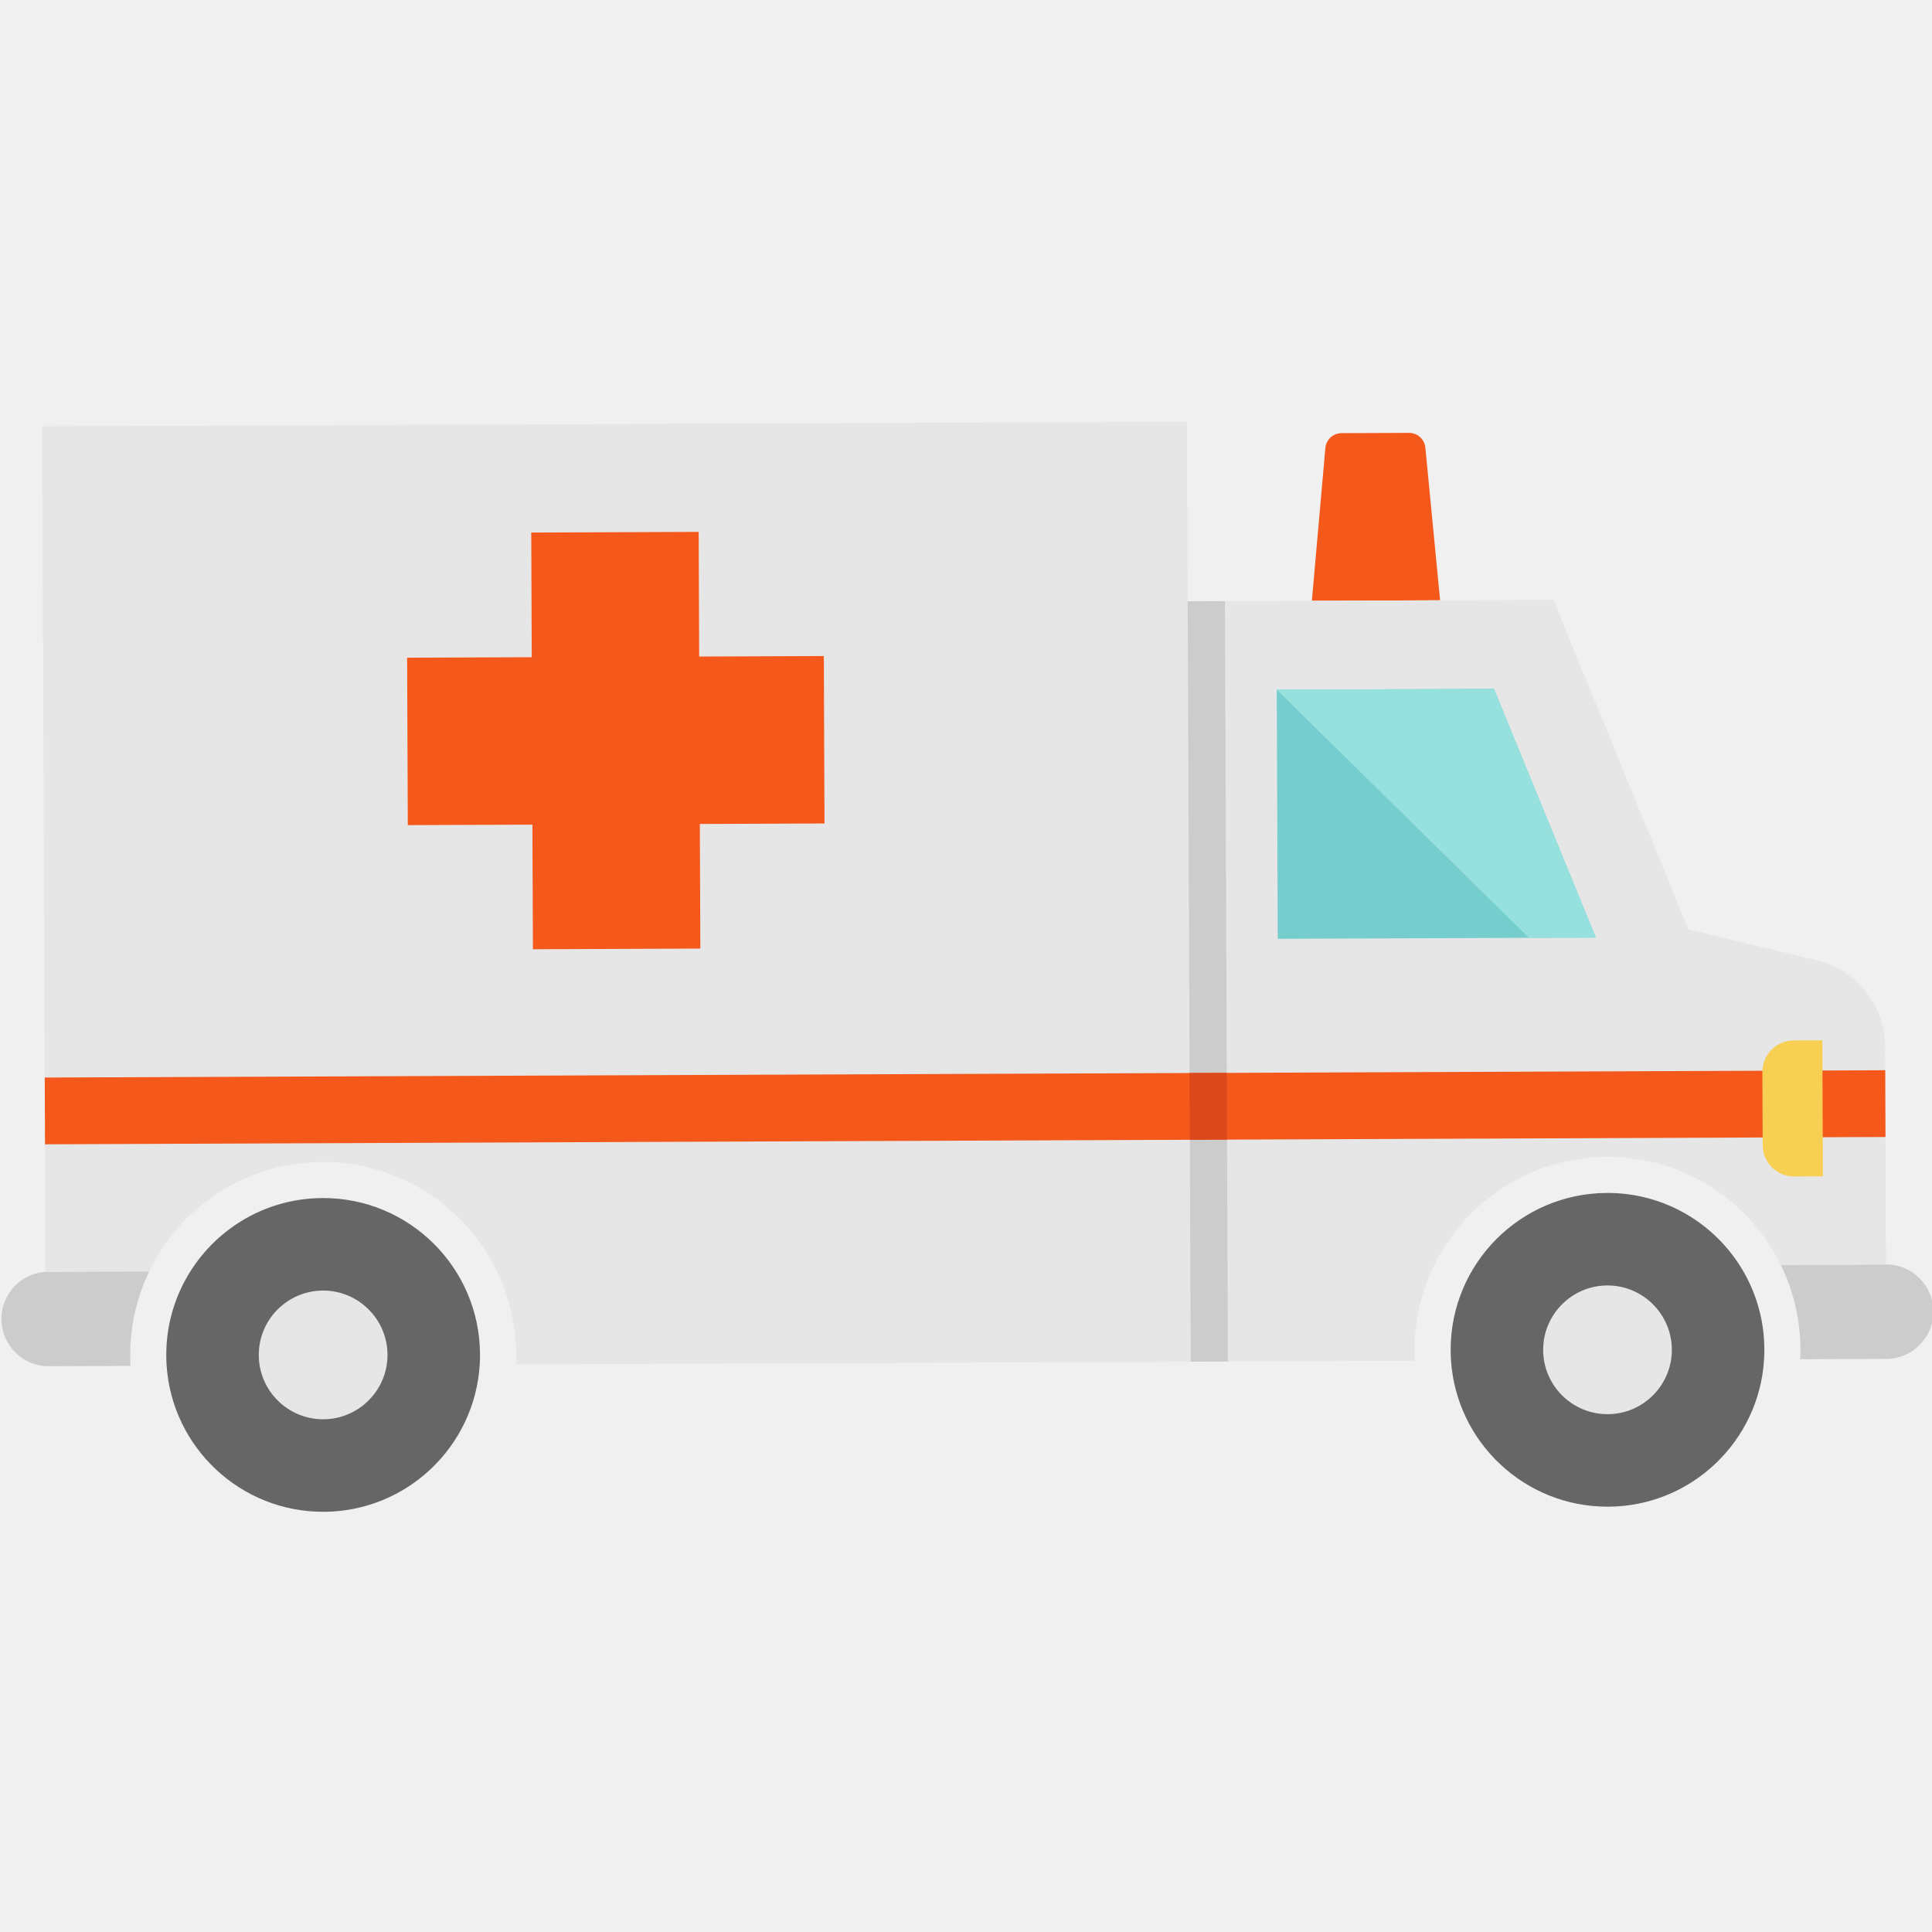
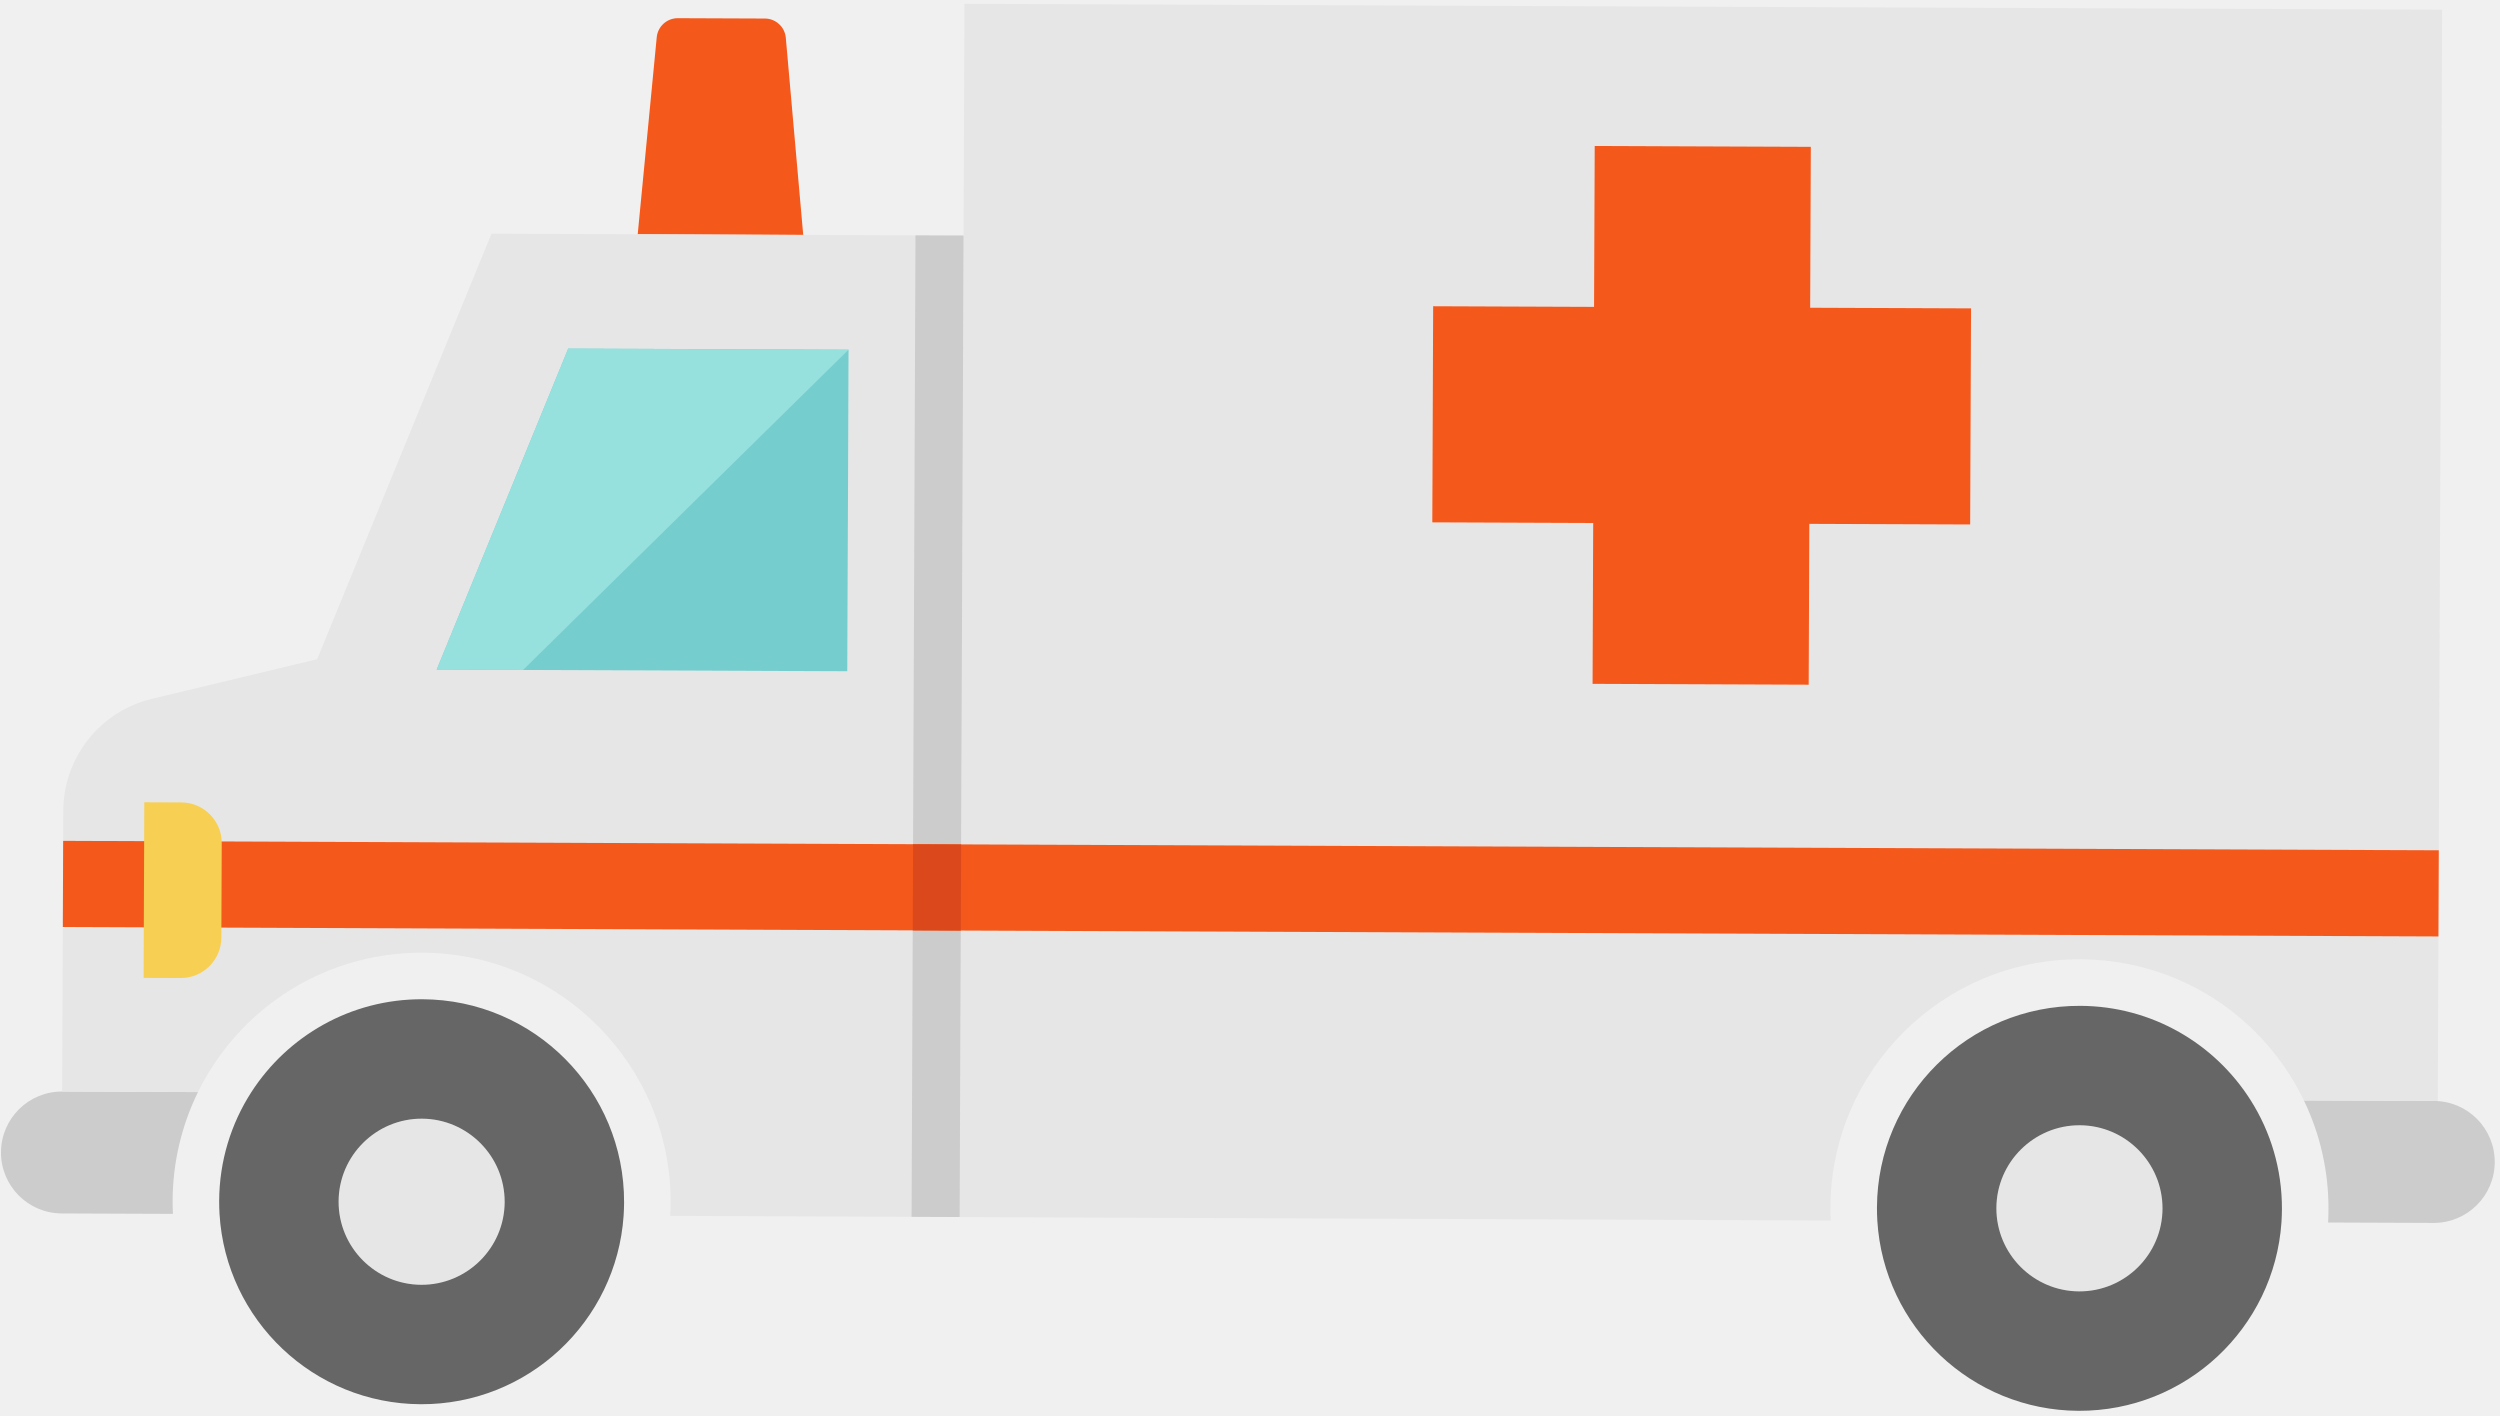
- <svg xmlns="http://www.w3.org/2000/svg" width="800" height="800" viewBox="0 0 800 800" fill="none">
-   <g id="ambulance-svgrepo-com (1) 1" clip-path="url(#clip0_2_2)">
-     <g id="SVGRepo_iconCarrier">
-       <g id="Group">
-         <g id="left-wheel">
-           <path id="Vector" d="M133.699 534.397C148.383 534.338 160.394 546.254 160.452 560.937C160.51 575.638 148.595 587.632 133.911 587.69C119.211 587.748 107.217 575.85 107.159 561.149C107.1 546.465 118.999 534.455 133.699 534.397Z" fill="#E6E6E6" />
-           <path id="Vector_2" d="M78.88 526.368C90.34 508.254 110.518 496.178 133.547 496.086C169.419 495.944 198.62 524.914 198.763 560.785C198.768 562.212 198.724 563.623 198.647 565.017C196.591 598.923 168.508 625.864 134.063 626.001C99.619 626.137 71.323 599.42 68.998 565.532C68.909 564.138 68.854 562.728 68.848 561.301C68.797 548.459 72.483 536.465 78.88 526.368ZM160.452 560.937C160.394 546.254 148.383 534.338 133.699 534.397C118.999 534.455 107.1 546.465 107.159 561.149C107.217 575.85 119.211 587.748 133.911 587.69C148.595 587.631 160.51 575.638 160.452 560.937Z" fill="#666666" />
-         </g>
-         <g id="right-wheel">
-           <path id="Vector_3" d="M665.535 532.283C680.219 532.225 692.213 544.14 692.271 558.824C692.33 573.525 680.431 585.518 665.747 585.576C651.047 585.635 639.053 573.736 638.995 559.036C638.936 544.352 650.835 532.342 665.535 532.283Z" fill="#E6E6E6" />
-           <path id="Vector_4" d="M720.289 523.82C726.75 533.865 730.531 545.83 730.582 558.672C730.587 560.082 730.543 561.493 730.466 562.887C728.427 596.809 700.361 623.75 665.899 623.887C631.438 624.024 603.142 597.307 600.834 563.402C600.745 562.008 600.69 560.598 600.684 559.188C600.541 523.316 629.511 494.115 665.383 493.973C688.413 493.881 708.686 505.797 720.289 523.82ZM692.271 558.824C692.213 544.14 680.219 532.225 665.535 532.283C650.835 532.342 638.936 544.352 638.995 559.036C639.053 573.736 651.047 585.635 665.747 585.576C680.431 585.518 692.33 573.525 692.271 558.824Z" fill="#666666" />
-         </g>
-         <g id="light">
-           <path id="Vector_5" d="M590.211 185.367L596.314 248.567L543.22 248.778L548.806 185.534C549.114 182.048 552.025 179.372 555.524 179.358L583.443 179.247C586.941 179.233 589.875 181.886 590.211 185.367Z" fill="#F4581B" />
-         </g>
-         <g id="body">
-           <path id="Vector_6" d="M53.916 561.361C53.921 562.721 53.96 564.098 54.032 565.591L20.218 565.726C9.416 565.769 0.621 557.043 0.578 546.242C0.557 540.849 2.727 535.946 6.247 532.381C9.784 528.833 14.67 526.623 20.062 526.602L61.807 526.436C56.574 537.275 53.867 549.182 53.916 561.361Z" fill="#CCCCCC" />
-           <path id="Vector_7" d="M800.572 543.046L800.572 543.063C800.615 553.847 791.906 562.643 781.104 562.686L745.415 562.827C745.492 561.35 745.52 559.973 745.515 558.613C745.466 546.451 742.681 534.565 737.379 523.752L780.949 523.579C791.75 523.536 800.529 532.261 800.572 543.046Z" fill="#CCCCCC" />
-           <path id="Vector_8" d="M752.192 397.609L699.146 384.878L643.219 248.381L491.785 248.983L493.036 563.83L585.884 563.461C585.795 561.968 585.757 560.608 585.751 559.247C585.576 515.196 621.272 479.215 665.324 479.04C692.734 478.931 717.975 492.652 732.85 515.739C734.52 518.337 736.04 521.003 737.379 523.752L780.949 523.579L780.591 433.501C780.523 416.412 768.8 401.592 752.192 397.609ZM529.075 388.756L528.665 285.588L618.61 285.23L660.815 388.233L529.075 388.756Z" fill="#E6E6E6" />
-           <path id="Vector_9" d="M17.46 176.518L18.851 526.607L61.807 526.436C63.124 523.677 64.623 520.983 66.272 518.371C80.947 495.183 106.078 481.262 133.488 481.153C177.539 480.978 213.52 516.674 213.695 560.726C213.701 562.103 213.673 563.497 213.596 564.957L493.036 563.847L491.49 174.635L17.46 176.518ZM341.411 340.986L289.794 341.192L289.999 392.792L220.661 393.068L220.456 341.467L168.856 341.672L168.58 272.335L220.181 272.13L219.976 220.512L289.313 220.237L289.518 271.854L341.136 271.649L341.411 340.986Z" fill="#E6E6E6" />
-           <path id="Vector_10" d="M618.61 285.23L660.815 388.233L529.075 388.756L528.665 285.588L618.61 285.23Z" fill="#76CDCE" />
-           <path id="Vector_11" d="M341.136 271.649L341.411 340.986L289.794 341.192L289.999 392.792L220.661 393.068L220.456 341.467L168.856 341.672L168.58 272.335L220.181 272.13L219.976 220.512L289.313 220.237L289.518 271.854L341.136 271.649Z" fill="#F4581B" />
-           <path id="Vector_12" d="M507.204 248.922L491.785 248.983L493.036 563.83L508.455 563.769L507.204 248.922Z" fill="#CCCCCC" />
-           <path id="Vector_13" d="M780.629 443.158L18.531 446.186L18.641 473.828L780.739 470.8L780.629 443.158Z" fill="#F4581B" />
-           <path id="Vector_14" d="M507.975 444.241L492.561 444.302L492.671 471.944L508.085 471.883L507.975 444.241Z" fill="#DB481B" />
-           <path id="Vector_15" d="M528.665 285.588L633.095 388.343L660.815 388.233L618.61 285.23L528.665 285.588Z" fill="#96E0DE" />
-           <path id="Vector_16" d="M754.821 487.113L742.957 487.16C735.763 487.189 729.91 481.38 729.881 474.188L729.761 443.907C729.732 436.713 735.541 430.86 742.734 430.831L754.597 430.784L754.821 487.113Z" fill="#F7CF52" />
-         </g>
+ <svg xmlns="http://www.w3.org/2000/svg" width="802" height="454" viewBox="0 0 802 454" fill="none">
+   <g id="SVGRepo_iconCarrier">
+     <g id="Group">
+       <g id="left-wheel">
+         <path id="Vector" d="M667.191 360.984C652.508 360.926 640.497 372.841 640.439 387.525C640.38 402.226 652.296 414.219 666.98 414.278C681.68 414.336 693.674 402.437 693.732 387.737C693.79 373.053 681.892 361.043 667.191 360.984Z" fill="#E6E6E6" />
+         <path id="Vector_2" d="M722.01 352.956C710.551 334.842 690.373 322.765 667.344 322.674C631.472 322.531 602.271 351.501 602.128 387.373C602.123 388.8 602.167 390.21 602.244 391.604C604.3 425.51 632.383 452.451 666.827 452.588C701.272 452.725 729.568 426.008 731.893 392.12C731.982 390.726 732.037 389.316 732.043 387.889C732.094 375.047 728.408 363.053 722.01 352.956ZM640.439 387.525C640.497 372.841 652.508 360.926 667.191 360.984C681.892 361.043 693.79 373.053 693.732 387.737C693.674 402.437 681.68 414.336 666.98 414.278C652.296 414.219 640.38 402.225 640.439 387.525Z" fill="#666666" />
+       </g>
+       <g id="right-wheel">
+         <path id="Vector_3" d="M135.355 358.871C120.672 358.813 108.678 370.728 108.62 385.412C108.561 400.112 120.46 412.106 135.144 412.164C149.844 412.223 161.838 400.324 161.896 385.624C161.954 370.94 150.056 358.93 135.355 358.871Z" fill="#E6E6E6" />
+         <path id="Vector_4" d="M80.602 350.407C74.141 360.453 70.36 372.417 70.309 385.26C70.303 386.67 70.348 388.08 70.425 389.474C72.464 423.397 100.53 450.338 134.992 450.475C169.453 450.612 197.749 423.895 200.057 389.99C200.146 388.596 200.201 387.186 200.207 385.776C200.349 349.904 171.379 320.703 135.508 320.56C112.478 320.469 92.205 332.384 80.602 350.407ZM108.62 385.412C108.678 370.728 120.672 358.813 135.356 358.871C150.056 358.929 161.955 370.94 161.896 385.624C161.838 400.324 149.844 412.223 135.144 412.164C120.46 412.106 108.561 400.112 108.62 385.412Z" fill="#666666" />
+       </g>
+       <g id="light">
+         <path id="Vector_5" d="M210.68 11.955L204.577 75.155L257.671 75.366L252.085 12.121C251.777 8.636 248.866 5.959 245.367 5.946L217.448 5.835C213.95 5.821 211.016 8.474 210.68 11.955Z" fill="#F4581B" />
+       </g>
+       <g id="body">
+         <path id="Vector_6" d="M746.975 387.948C746.97 389.309 746.931 390.686 746.859 392.179L780.673 392.313C791.474 392.356 800.27 383.631 800.313 372.829C800.334 367.437 798.163 362.534 794.644 358.969C791.107 355.421 786.221 353.211 780.829 353.19L739.084 353.024C744.317 363.863 747.024 375.77 746.975 387.948Z" fill="#CCCCCC" />
+         <path id="Vector_7" d="M0.319 369.634L0.319 369.65C0.276 380.435 8.985 389.23 19.787 389.273L55.476 389.415C55.399 387.938 55.371 386.561 55.376 385.2C55.425 373.038 58.21 361.153 63.512 350.339L19.942 350.166C9.141 350.123 0.362 358.849 0.319 369.634Z" fill="#CCCCCC" />
+         <path id="Vector_8" d="M48.699 224.197L101.745 211.466L157.672 74.969L309.106 75.571L307.855 390.418L215.007 390.049C215.095 388.556 215.134 387.196 215.139 385.835C215.315 341.784 179.618 305.803 135.567 305.628C108.157 305.519 82.916 319.24 68.041 342.327C66.371 344.925 64.851 347.59 63.512 350.339L19.942 350.166L20.3 260.089C20.368 242.999 32.091 228.179 48.699 224.197ZM271.815 215.344L272.225 112.176L182.281 111.818L140.076 214.82L271.815 215.344Z" fill="#E6E6E6" />
+         <path id="Vector_9" d="M783.431 3.106L782.04 353.195L739.084 353.024C737.767 350.264 736.268 347.57 734.619 344.959C719.944 321.771 694.813 307.85 667.403 307.741C623.351 307.566 587.371 343.262 587.196 387.314C587.19 388.691 587.218 390.085 587.295 391.545L307.855 390.435L309.401 1.222L783.431 3.106ZM459.48 167.574L511.097 167.779L510.892 219.38L580.229 219.656L580.434 168.055L632.035 168.26L632.311 98.922L580.71 98.717L580.915 47.1L511.578 46.825L511.373 98.442L459.755 98.237L459.48 167.574Z" fill="#E6E6E6" />
+         <path id="Vector_10" d="M182.281 111.818L140.076 214.82L271.815 215.344L272.225 112.176L182.281 111.818Z" fill="#76CDCE" />
+         <path id="Vector_11" d="M459.755 98.237L459.48 167.574L511.097 167.779L510.892 219.38L580.229 219.656L580.434 168.055L632.035 168.26L632.311 98.922L580.71 98.717L580.915 47.1L511.578 46.825L511.373 98.442L459.755 98.237Z" fill="#F4581B" />
+         <path id="Vector_12" d="M293.687 75.509L309.106 75.571L307.855 390.418L292.436 390.357L293.687 75.509Z" fill="#CCCCCC" />
+         <path id="Vector_13" d="M20.262 269.745L782.359 272.774L782.25 300.416L20.152 297.387L20.262 269.745Z" fill="#F4581B" />
+         <path id="Vector_14" d="M292.916 270.829L308.33 270.89L308.22 298.532L292.806 298.471L292.916 270.829Z" fill="#DB481B" />
+         <path id="Vector_15" d="M272.225 112.176L167.796 214.931L140.076 214.82L182.281 111.818L272.225 112.176Z" fill="#96E0DE" />
+         <path id="Vector_16" d="M46.07 313.701L57.933 313.748C65.128 313.777 70.981 307.968 71.01 300.775L71.13 270.495C71.159 263.301 65.35 257.447 58.157 257.419L46.294 257.372L46.07 313.701Z" fill="#F7CF52" />
      </g>
    </g>
  </g>
-   <defs>
-     <clipPath id="clip0_2_2">
-       <rect width="800" height="800" fill="white" />
-     </clipPath>
-   </defs>
</svg>
